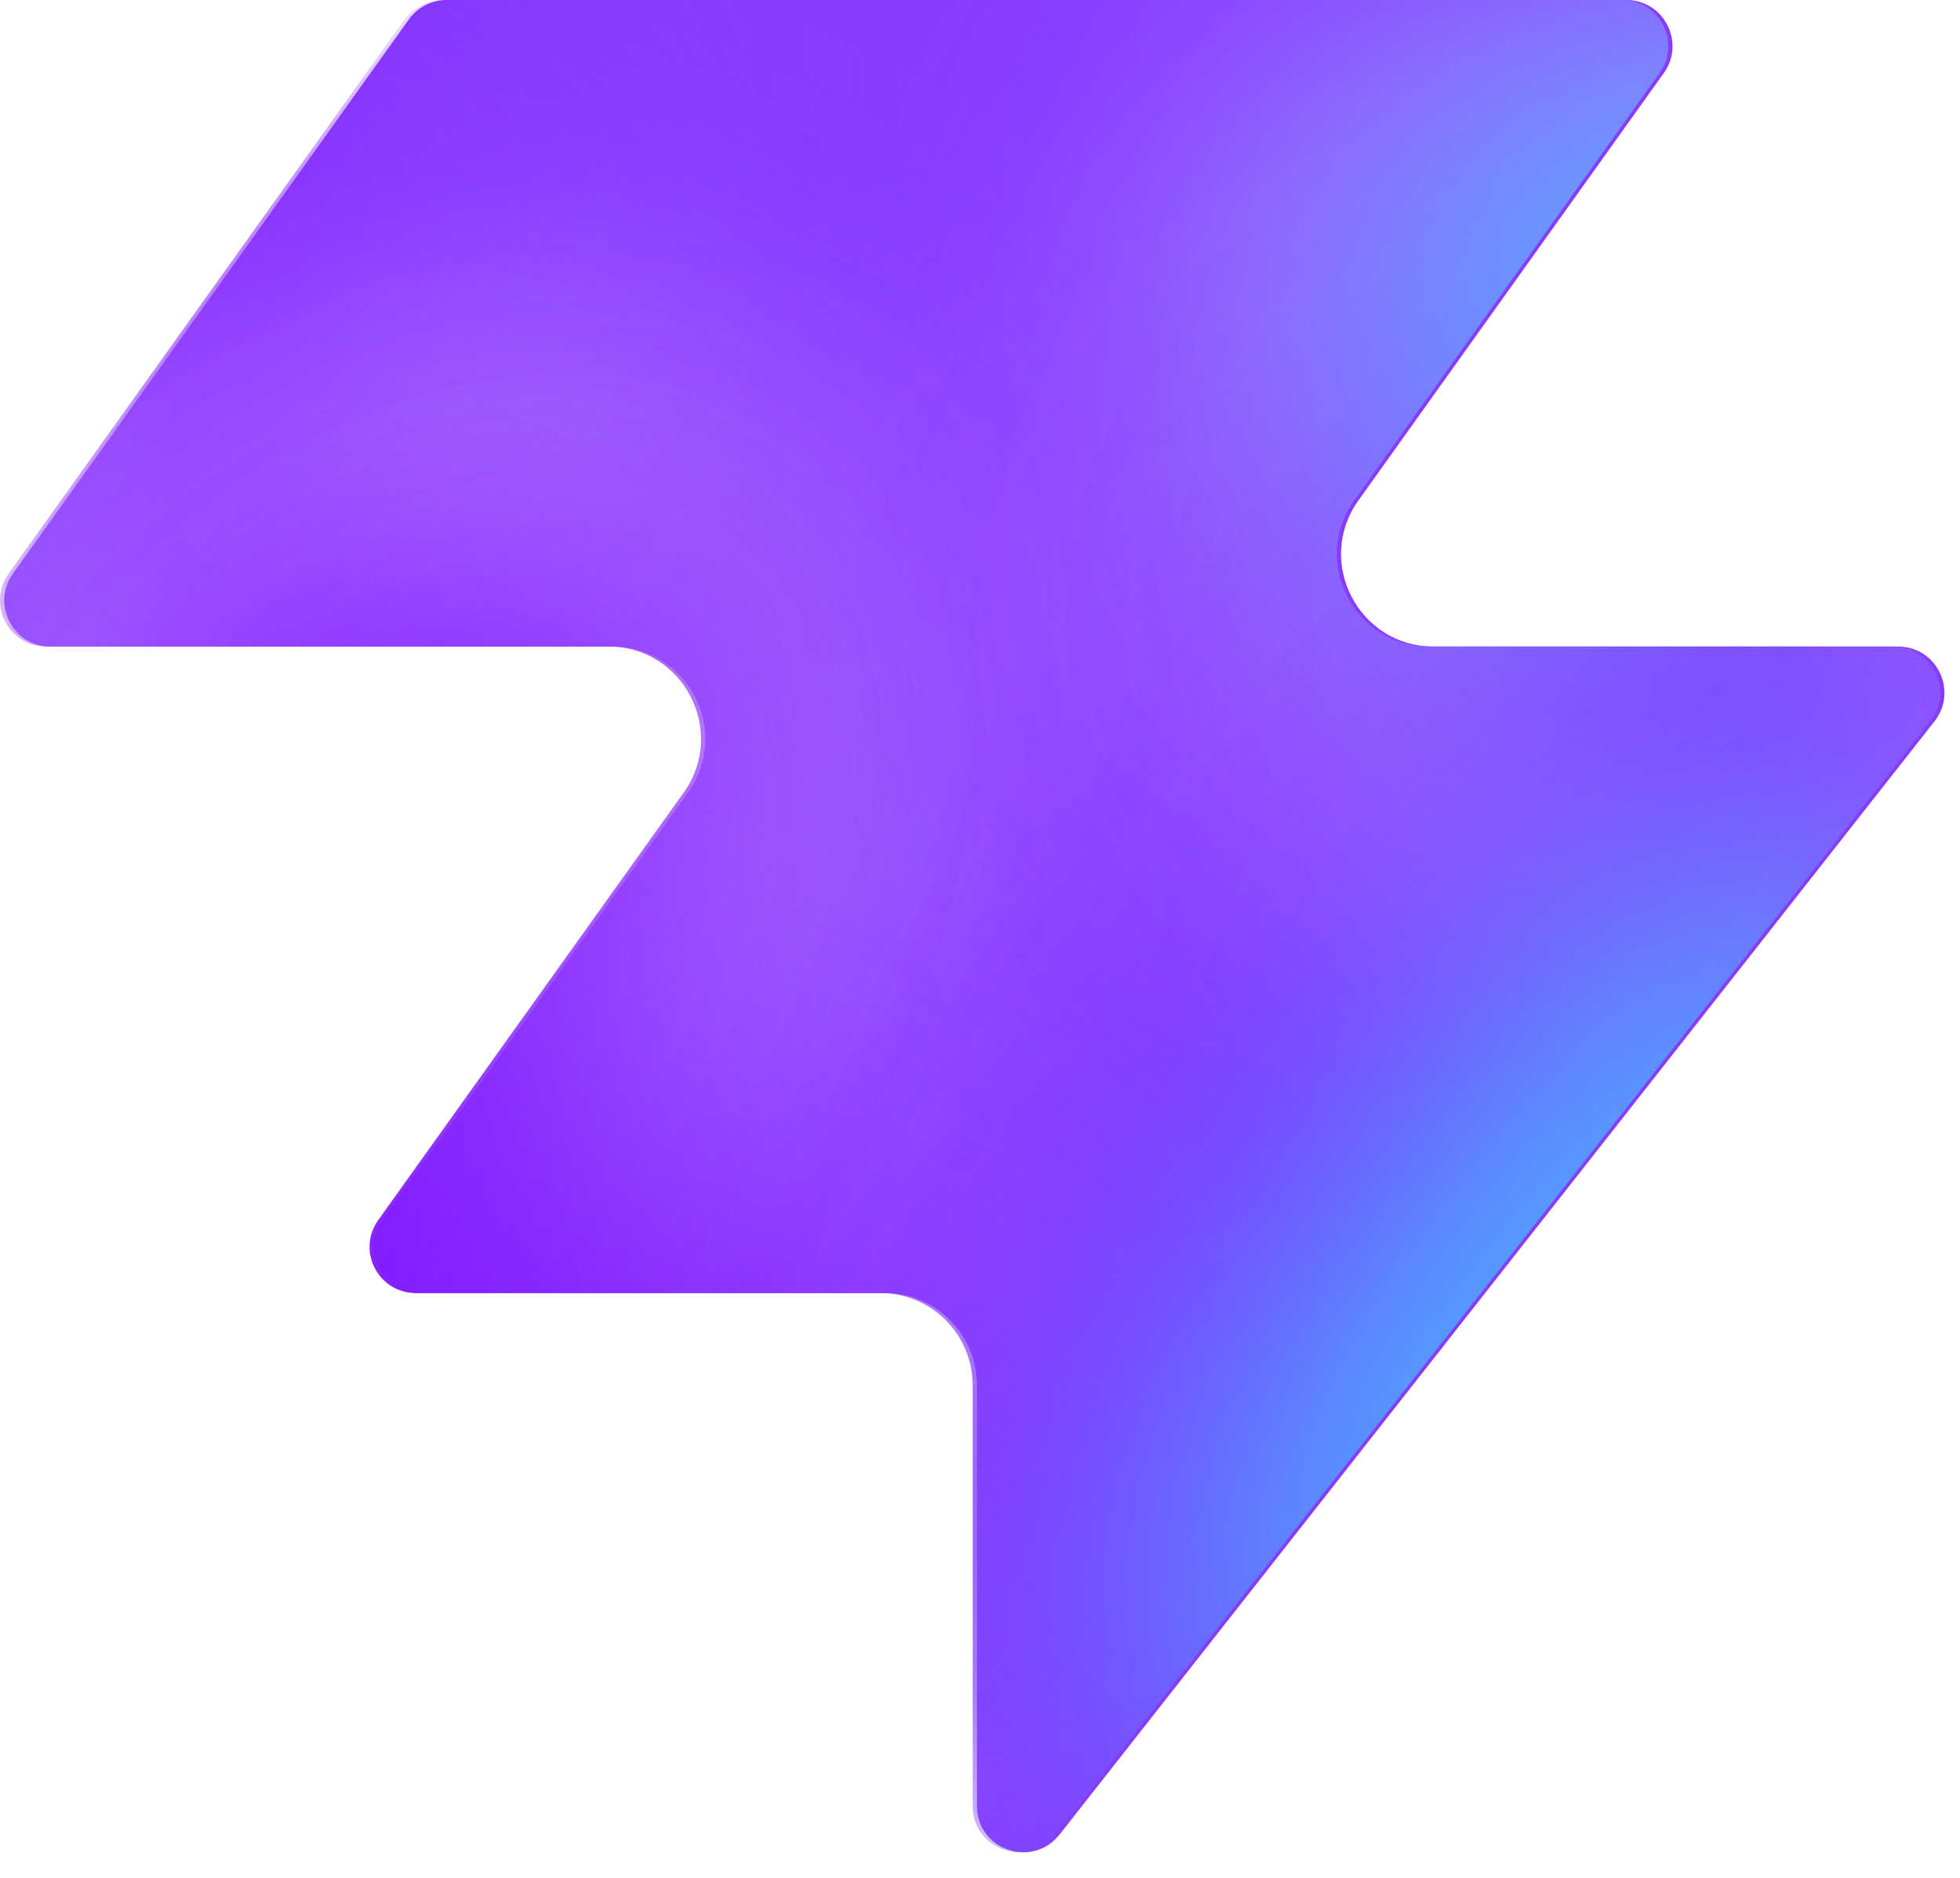
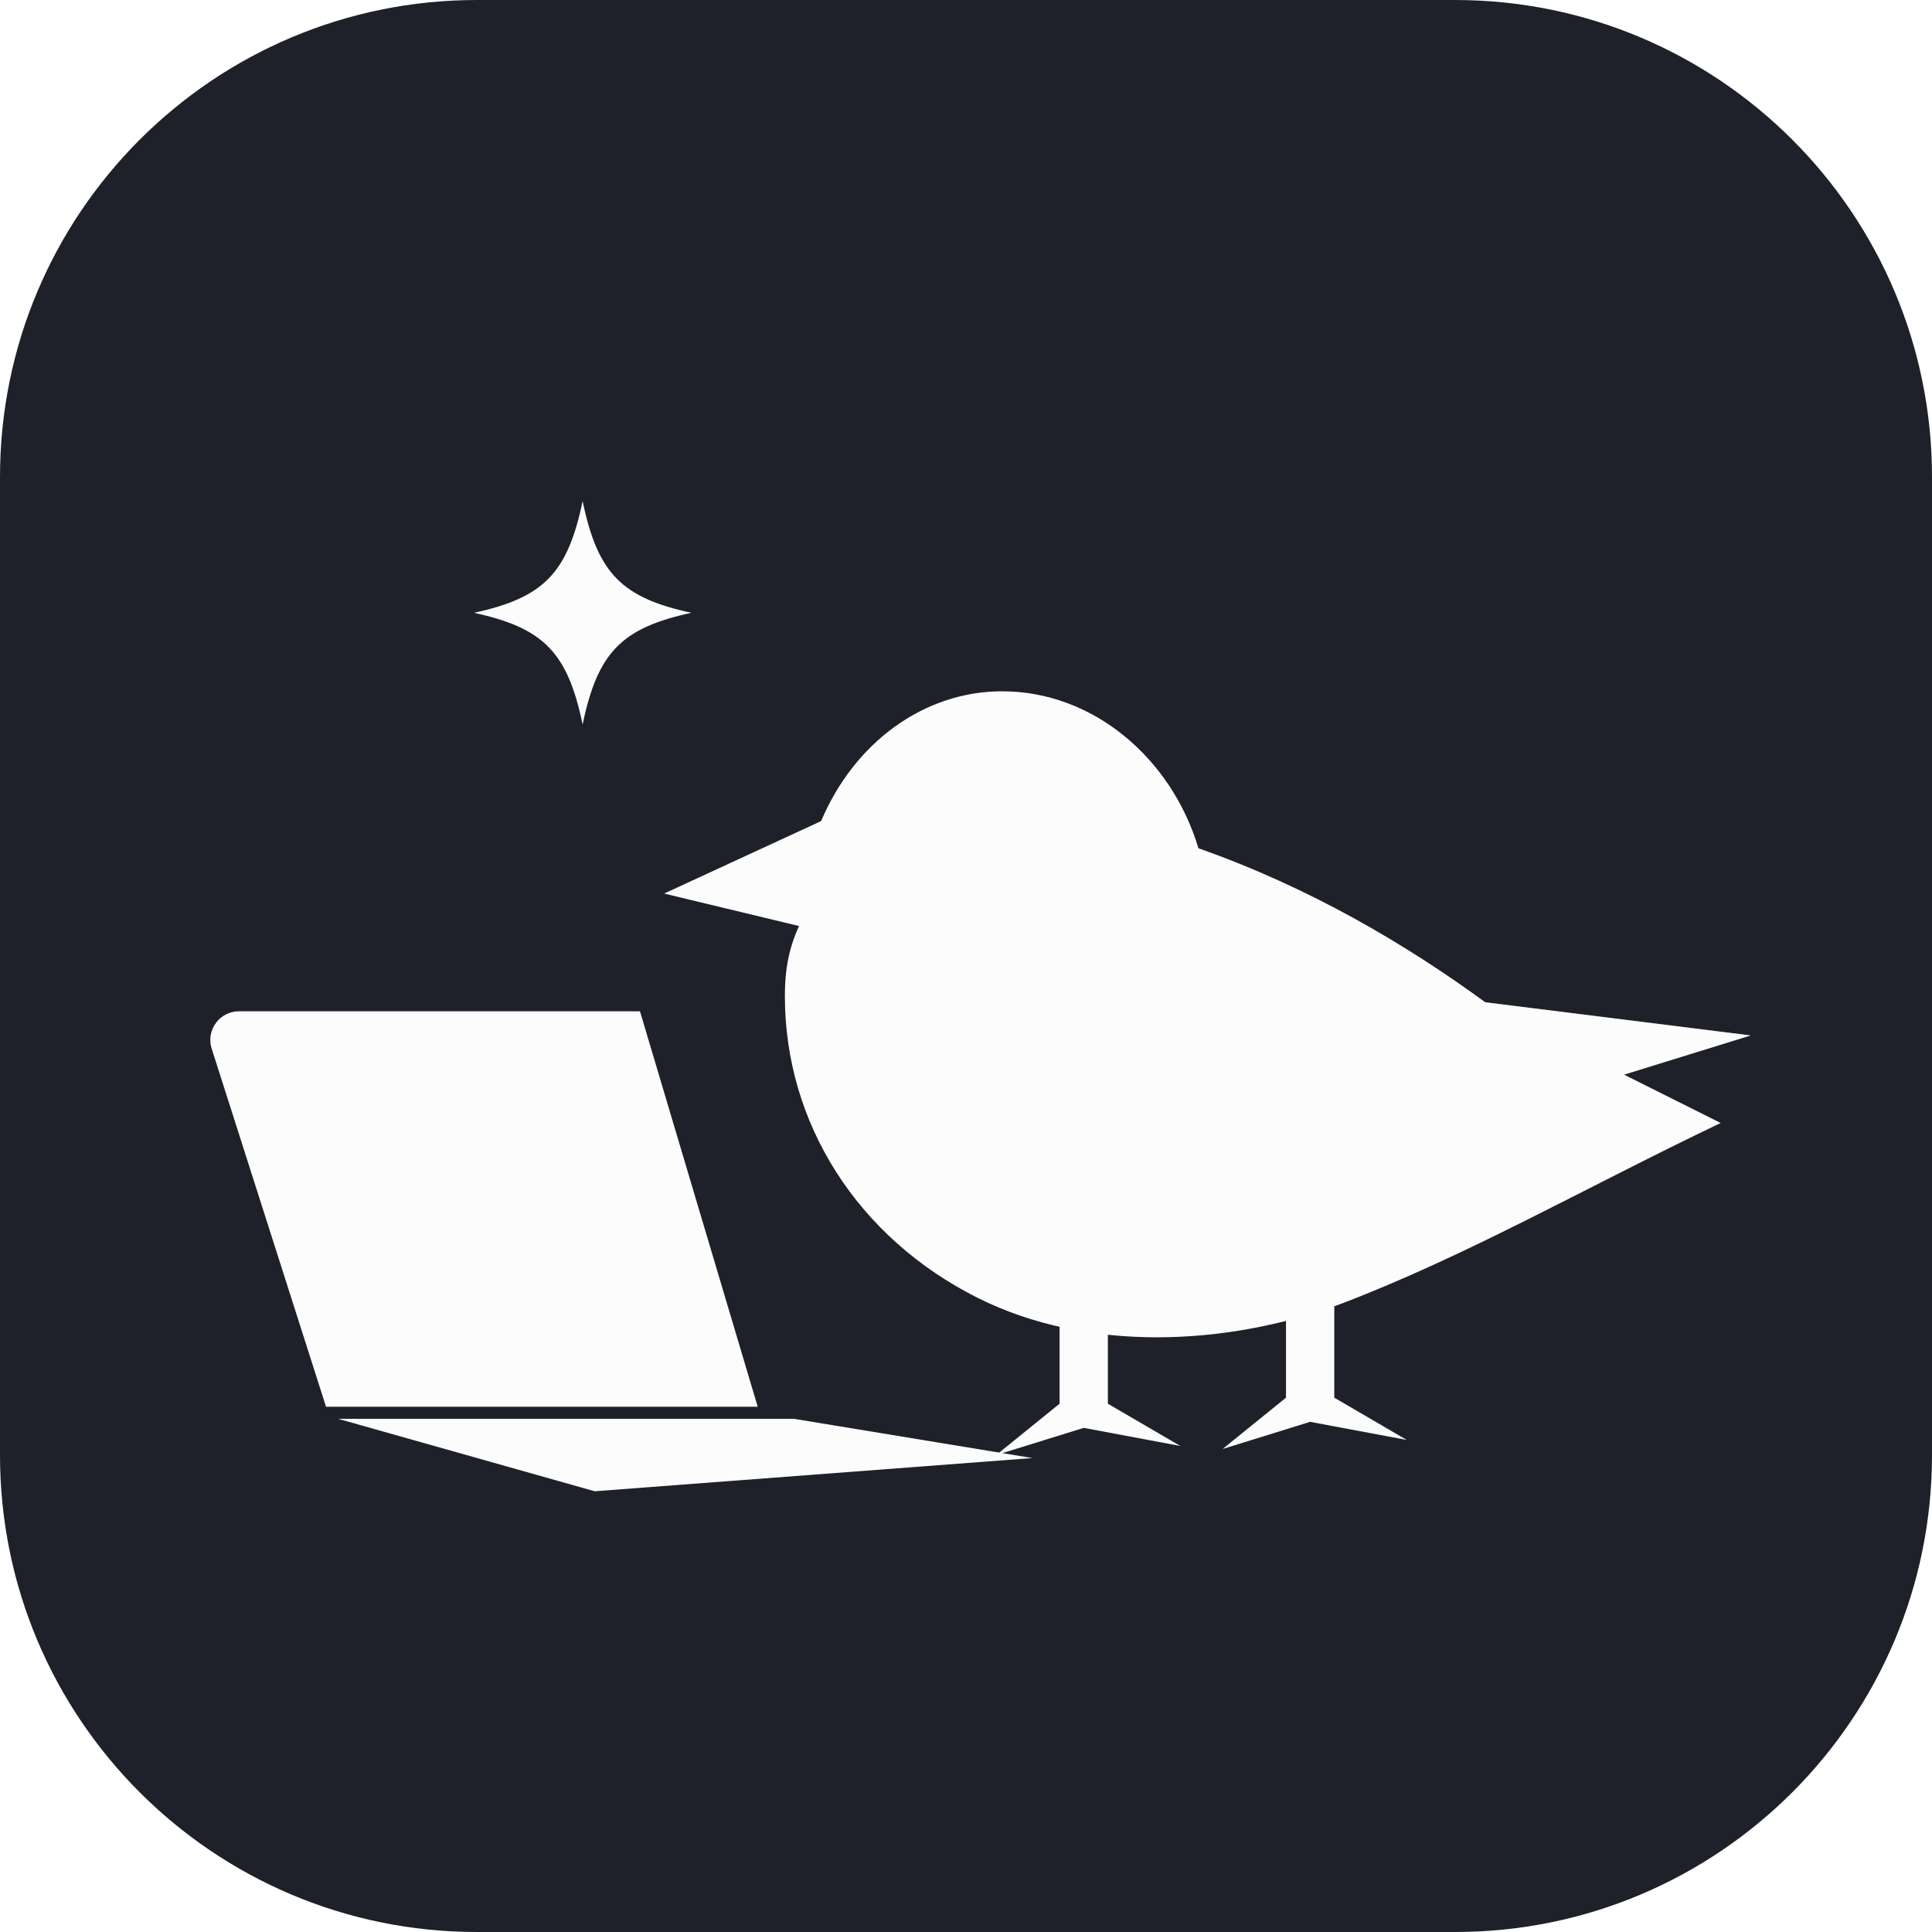
- <svg xmlns="http://www.w3.org/2000/svg" width="48" height="46" fill="none" viewBox="0 0 48 46">
-   <path fill="#863bff" d="M25.946 44.938c-.664.845-2.021.375-2.021-.698V33.937a2.26 2.26 0 0 0-2.262-2.262H10.287c-.92 0-1.456-1.04-.92-1.788l7.48-10.471c1.07-1.497 0-3.578-1.842-3.578H1.237c-.92 0-1.456-1.04-.92-1.788L10.013.474c.214-.297.556-.474.92-.474h28.894c.92 0 1.456 1.04.92 1.788l-7.48 10.471c-1.07 1.498 0 3.579 1.842 3.579h11.377c.943 0 1.473 1.088.89 1.83L25.947 44.94z" style="fill:#863bff;fill:color(display-p3 .525 .23 1);fill-opacity:1" />
-   <mask id="a" width="48" height="46" x="0" y="0" maskUnits="userSpaceOnUse" style="mask-type:alpha">
-     <path fill="#000" d="M25.842 44.938c-.664.844-2.021.375-2.021-.698V33.937a2.26 2.26 0 0 0-2.262-2.262H10.183c-.92 0-1.456-1.04-.92-1.788l7.48-10.471c1.07-1.498 0-3.579-1.842-3.579H1.133c-.92 0-1.456-1.04-.92-1.787L9.91.473c.214-.297.556-.474.92-.474h28.894c.92 0 1.456 1.04.92 1.788l-7.48 10.471c-1.07 1.498 0 3.578 1.842 3.578h11.377c.943 0 1.473 1.088.89 1.832L25.843 44.94z" style="fill:#000;fill-opacity:1" />
-   </mask>
-   <g mask="url(#a)">
-     <g filter="url(#b)">
-       <ellipse cx="5.508" cy="14.704" fill="#ede6ff" rx="5.508" ry="14.704" style="fill:#ede6ff;fill:color(display-p3 .927 .903 1);fill-opacity:1" transform="matrix(.00324 1 1 -.00324 -4.47 31.516)" />
-     </g>
-     <g filter="url(#c)">
-       <ellipse cx="10.399" cy="29.851" fill="#ede6ff" rx="10.399" ry="29.851" style="fill:#ede6ff;fill:color(display-p3 .927 .903 1);fill-opacity:1" transform="matrix(.00324 1 1 -.00324 -39.328 7.883)" />
-     </g>
-     <g filter="url(#d)">
-       <ellipse cx="5.508" cy="30.487" fill="#7e14ff" rx="5.508" ry="30.487" style="fill:#7e14ff;fill:color(display-p3 .492 .077 1);fill-opacity:1" transform="rotate(89.814 -25.913 -14.639)scale(1 -1)" />
-     </g>
-     <g filter="url(#e)">
-       <ellipse cx="5.508" cy="30.599" fill="#7e14ff" rx="5.508" ry="30.599" style="fill:#7e14ff;fill:color(display-p3 .492 .077 1);fill-opacity:1" transform="rotate(89.814 -32.644 -3.334)scale(1 -1)" />
-     </g>
-     <g filter="url(#f)">
-       <ellipse cx="5.508" cy="30.599" fill="#7e14ff" rx="5.508" ry="30.599" style="fill:#7e14ff;fill:color(display-p3 .492 .077 1);fill-opacity:1" transform="matrix(.00324 1 1 -.00324 -34.34 30.47)" />
-     </g>
-     <g filter="url(#g)">
-       <ellipse cx="14.072" cy="22.078" fill="#ede6ff" rx="14.072" ry="22.078" style="fill:#ede6ff;fill:color(display-p3 .927 .903 1);fill-opacity:1" transform="rotate(93.35 24.506 48.493)scale(-1 1)" />
-     </g>
-     <g filter="url(#h)">
-       <ellipse cx="3.47" cy="21.501" fill="#7e14ff" rx="3.47" ry="21.501" style="fill:#7e14ff;fill:color(display-p3 .492 .077 1);fill-opacity:1" transform="rotate(89.009 28.708 47.59)scale(-1 1)" />
-     </g>
-     <g filter="url(#i)">
-       <ellipse cx="3.47" cy="21.501" fill="#7e14ff" rx="3.47" ry="21.501" style="fill:#7e14ff;fill:color(display-p3 .492 .077 1);fill-opacity:1" transform="rotate(89.009 28.708 47.59)scale(-1 1)" />
-     </g>
-     <g filter="url(#j)">
-       <ellipse cx=".387" cy="8.972" fill="#7e14ff" rx="4.407" ry="29.108" style="fill:#7e14ff;fill:color(display-p3 .492 .077 1);fill-opacity:1" transform="rotate(39.51 .387 8.972)" />
-     </g>
-     <g filter="url(#k)">
-       <ellipse cx="47.523" cy="-6.092" fill="#7e14ff" rx="4.407" ry="29.108" style="fill:#7e14ff;fill:color(display-p3 .492 .077 1);fill-opacity:1" transform="rotate(37.892 47.523 -6.092)" />
-     </g>
-     <g filter="url(#l)">
-       <ellipse cx="41.412" cy="6.333" fill="#47bfff" rx="5.971" ry="9.665" style="fill:#47bfff;fill:color(display-p3 .28 .748 1);fill-opacity:1" transform="rotate(37.892 41.412 6.333)" />
-     </g>
-     <g filter="url(#m)">
-       <ellipse cx="-1.879" cy="38.332" fill="#7e14ff" rx="4.407" ry="29.108" style="fill:#7e14ff;fill:color(display-p3 .492 .077 1);fill-opacity:1" transform="rotate(37.892 -1.88 38.332)" />
-     </g>
-     <g filter="url(#n)">
-       <ellipse cx="-1.879" cy="38.332" fill="#7e14ff" rx="4.407" ry="29.108" style="fill:#7e14ff;fill:color(display-p3 .492 .077 1);fill-opacity:1" transform="rotate(37.892 -1.88 38.332)" />
-     </g>
-     <g filter="url(#o)">
-       <ellipse cx="35.651" cy="29.907" fill="#7e14ff" rx="4.407" ry="29.108" style="fill:#7e14ff;fill:color(display-p3 .492 .077 1);fill-opacity:1" transform="rotate(37.892 35.651 29.907)" />
-     </g>
-     <g filter="url(#p)">
-       <ellipse cx="38.418" cy="32.4" fill="#47bfff" rx="5.971" ry="15.297" style="fill:#47bfff;fill:color(display-p3 .28 .748 1);fill-opacity:1" transform="rotate(37.892 38.418 32.4)" />
-     </g>
+ <svg xmlns="http://www.w3.org/2000/svg" viewBox="0 0 64 64" role="img" aria-label="FINCH">
+   <rect width="64" height="64" rx="15.8" fill="#1E202A" />
+   <g fill="#FCFCFC">
+     <path d="M19.3 16.6c.5 2.4 1.3 3.2 3.6 3.7-2.3.5-3.1 1.3-3.6 3.7-.5-2.4-1.3-3.2-3.6-3.7 2.3-.5 3.1-1.3 3.6-3.7Z" />
+     <path d="M7.9 33.5h13.3l3.9 13.1H10.8L7 34.7a.95.95 0 0 1 .9-1.2Z" />
+     <path d="M11.2 47h15.1l7.9 1.3-14.5 1.1z" />
+     <path d="M22 29.6 27.2 27.2C28.3 24.6 30.6 22.9 33.2 22.9 36.2 22.9 38.8 25.1 39.7 28.1 43.4 29.4 46.6 31.3 49.2 33.2L58 34.3 53.8 35.6 57 37.2C52.6 39.3 48.6 41.6 44.4 43.2 40.6 44.6 36 44.8 32.4 43 28.4 41 26 37.2 26 33 26 31.9 26.2 31.2 26.6 30.4L27.4 30.9Z" />
+     <path d="M35.1 42.6h1.6v3.9l2.4 1.4-3.2-.6-2.9.9 2.1-1.7zM42.6 42.4h1.6v3.9l2.4 1.4-3.2-.6-2.9.9 2.1-1.7z" />
  </g>
-   <defs>
-     <filter id="b" width="60.045" height="41.654" x="-19.77" y="16.149" color-interpolation-filters="sRGB" filterUnits="userSpaceOnUse">
-       <feFlood flood-opacity="0" result="BackgroundImageFix" />
-       <feBlend in="SourceGraphic" in2="BackgroundImageFix" result="shape" />
-       <feGaussianBlur result="effect1_foregroundBlur_2002_17158" stdDeviation="7.659" />
-     </filter>
-     <filter id="c" width="90.34" height="51.437" x="-54.613" y="-7.533" color-interpolation-filters="sRGB" filterUnits="userSpaceOnUse">
-       <feFlood flood-opacity="0" result="BackgroundImageFix" />
-       <feBlend in="SourceGraphic" in2="BackgroundImageFix" result="shape" />
-       <feGaussianBlur result="effect1_foregroundBlur_2002_17158" stdDeviation="7.659" />
-     </filter>
-     <filter id="d" width="79.355" height="29.4" x="-49.64" y="2.03" color-interpolation-filters="sRGB" filterUnits="userSpaceOnUse">
-       <feFlood flood-opacity="0" result="BackgroundImageFix" />
-       <feBlend in="SourceGraphic" in2="BackgroundImageFix" result="shape" />
-       <feGaussianBlur result="effect1_foregroundBlur_2002_17158" stdDeviation="4.596" />
-     </filter>
-     <filter id="e" width="79.579" height="29.4" x="-45.045" y="20.029" color-interpolation-filters="sRGB" filterUnits="userSpaceOnUse">
-       <feFlood flood-opacity="0" result="BackgroundImageFix" />
-       <feBlend in="SourceGraphic" in2="BackgroundImageFix" result="shape" />
-       <feGaussianBlur result="effect1_foregroundBlur_2002_17158" stdDeviation="4.596" />
-     </filter>
-     <filter id="f" width="79.579" height="29.4" x="-43.513" y="21.178" color-interpolation-filters="sRGB" filterUnits="userSpaceOnUse">
-       <feFlood flood-opacity="0" result="BackgroundImageFix" />
-       <feBlend in="SourceGraphic" in2="BackgroundImageFix" result="shape" />
-       <feGaussianBlur result="effect1_foregroundBlur_2002_17158" stdDeviation="4.596" />
-     </filter>
-     <filter id="g" width="74.749" height="58.852" x="15.756" y="-17.901" color-interpolation-filters="sRGB" filterUnits="userSpaceOnUse">
-       <feFlood flood-opacity="0" result="BackgroundImageFix" />
-       <feBlend in="SourceGraphic" in2="BackgroundImageFix" result="shape" />
-       <feGaussianBlur result="effect1_foregroundBlur_2002_17158" stdDeviation="7.659" />
-     </filter>
-     <filter id="h" width="61.377" height="25.362" x="23.548" y="2.284" color-interpolation-filters="sRGB" filterUnits="userSpaceOnUse">
-       <feFlood flood-opacity="0" result="BackgroundImageFix" />
-       <feBlend in="SourceGraphic" in2="BackgroundImageFix" result="shape" />
-       <feGaussianBlur result="effect1_foregroundBlur_2002_17158" stdDeviation="4.596" />
-     </filter>
-     <filter id="i" width="61.377" height="25.362" x="23.548" y="2.284" color-interpolation-filters="sRGB" filterUnits="userSpaceOnUse">
-       <feFlood flood-opacity="0" result="BackgroundImageFix" />
-       <feBlend in="SourceGraphic" in2="BackgroundImageFix" result="shape" />
-       <feGaussianBlur result="effect1_foregroundBlur_2002_17158" stdDeviation="4.596" />
-     </filter>
-     <filter id="j" width="56.045" height="63.649" x="-27.636" y="-22.853" color-interpolation-filters="sRGB" filterUnits="userSpaceOnUse">
-       <feFlood flood-opacity="0" result="BackgroundImageFix" />
-       <feBlend in="SourceGraphic" in2="BackgroundImageFix" result="shape" />
-       <feGaussianBlur result="effect1_foregroundBlur_2002_17158" stdDeviation="4.596" />
-     </filter>
-     <filter id="k" width="54.814" height="64.646" x="20.116" y="-38.415" color-interpolation-filters="sRGB" filterUnits="userSpaceOnUse">
-       <feFlood flood-opacity="0" result="BackgroundImageFix" />
-       <feBlend in="SourceGraphic" in2="BackgroundImageFix" result="shape" />
-       <feGaussianBlur result="effect1_foregroundBlur_2002_17158" stdDeviation="4.596" />
-     </filter>
-     <filter id="l" width="33.541" height="35.313" x="24.641" y="-11.323" color-interpolation-filters="sRGB" filterUnits="userSpaceOnUse">
-       <feFlood flood-opacity="0" result="BackgroundImageFix" />
-       <feBlend in="SourceGraphic" in2="BackgroundImageFix" result="shape" />
-       <feGaussianBlur result="effect1_foregroundBlur_2002_17158" stdDeviation="4.596" />
-     </filter>
-     <filter id="m" width="54.814" height="64.646" x="-29.286" y="6.009" color-interpolation-filters="sRGB" filterUnits="userSpaceOnUse">
-       <feFlood flood-opacity="0" result="BackgroundImageFix" />
-       <feBlend in="SourceGraphic" in2="BackgroundImageFix" result="shape" />
-       <feGaussianBlur result="effect1_foregroundBlur_2002_17158" stdDeviation="4.596" />
-     </filter>
-     <filter id="n" width="54.814" height="64.646" x="-29.286" y="6.009" color-interpolation-filters="sRGB" filterUnits="userSpaceOnUse">
-       <feFlood flood-opacity="0" result="BackgroundImageFix" />
-       <feBlend in="SourceGraphic" in2="BackgroundImageFix" result="shape" />
-       <feGaussianBlur result="effect1_foregroundBlur_2002_17158" stdDeviation="4.596" />
-     </filter>
-     <filter id="o" width="54.814" height="64.646" x="8.244" y="-2.416" color-interpolation-filters="sRGB" filterUnits="userSpaceOnUse">
-       <feFlood flood-opacity="0" result="BackgroundImageFix" />
-       <feBlend in="SourceGraphic" in2="BackgroundImageFix" result="shape" />
-       <feGaussianBlur result="effect1_foregroundBlur_2002_17158" stdDeviation="4.596" />
-     </filter>
-     <filter id="p" width="39.409" height="43.623" x="18.713" y="10.588" color-interpolation-filters="sRGB" filterUnits="userSpaceOnUse">
-       <feFlood flood-opacity="0" result="BackgroundImageFix" />
-       <feBlend in="SourceGraphic" in2="BackgroundImageFix" result="shape" />
-       <feGaussianBlur result="effect1_foregroundBlur_2002_17158" stdDeviation="4.596" />
-     </filter>
-   </defs>
</svg>
